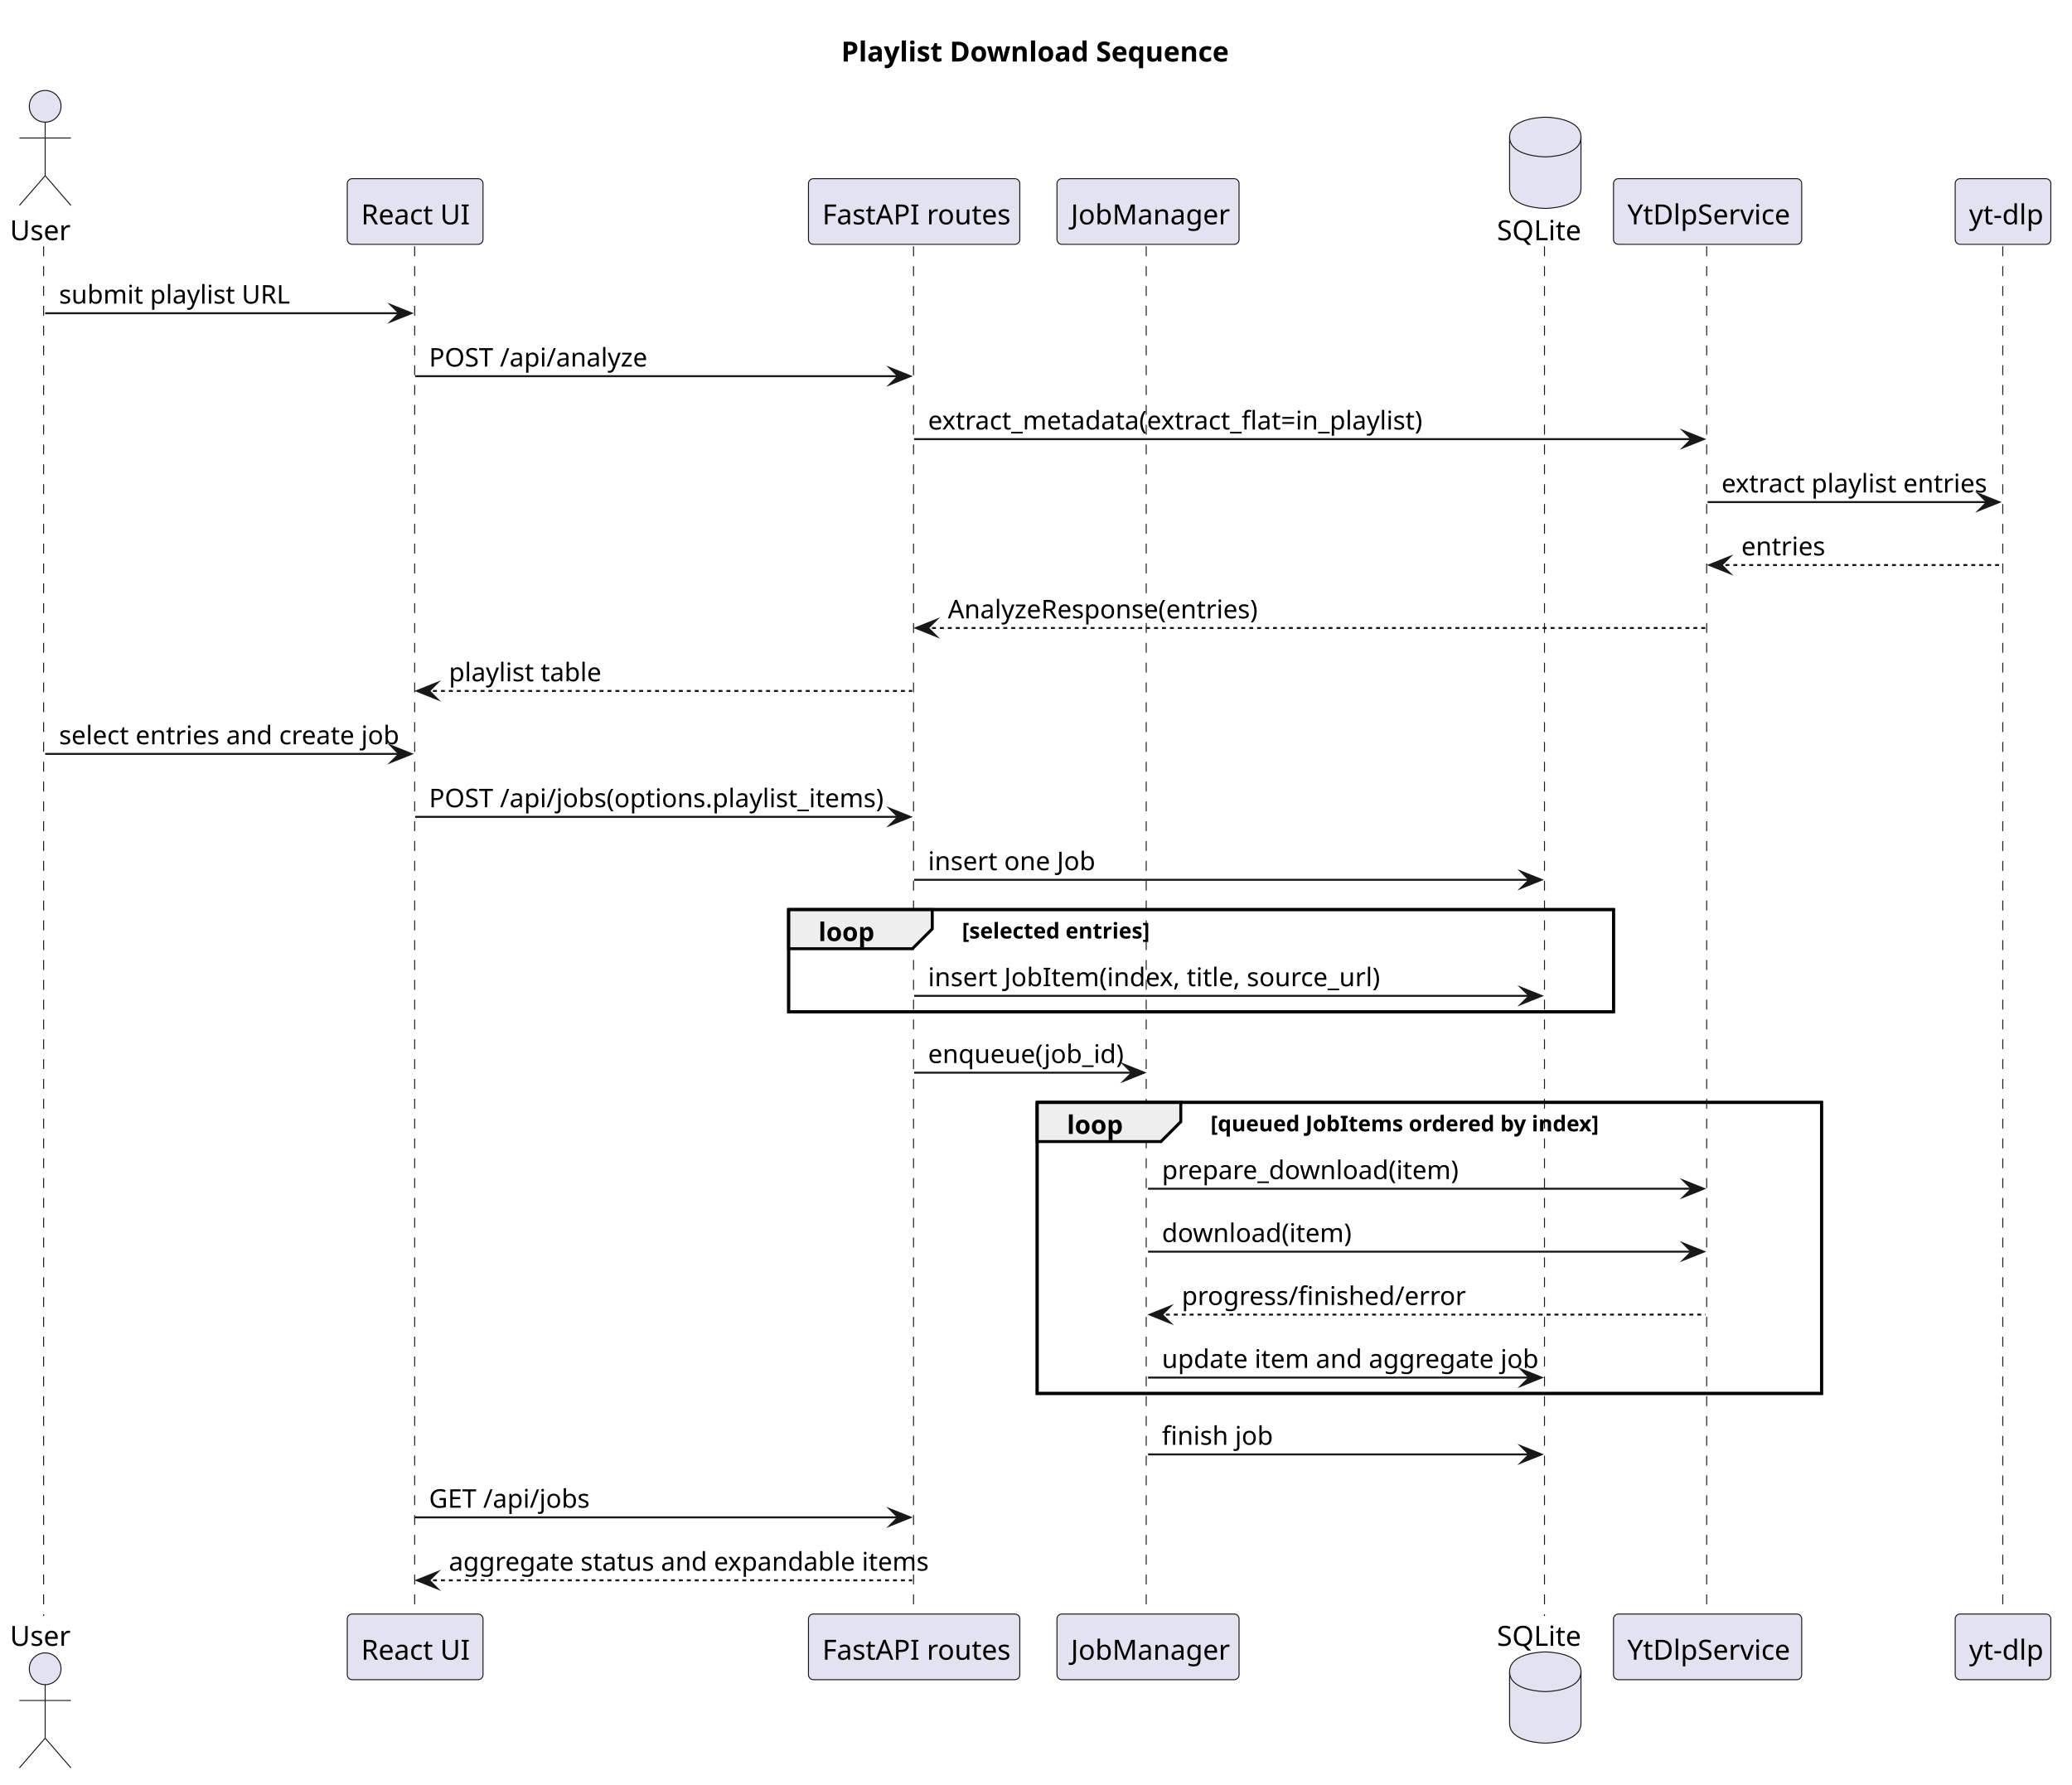
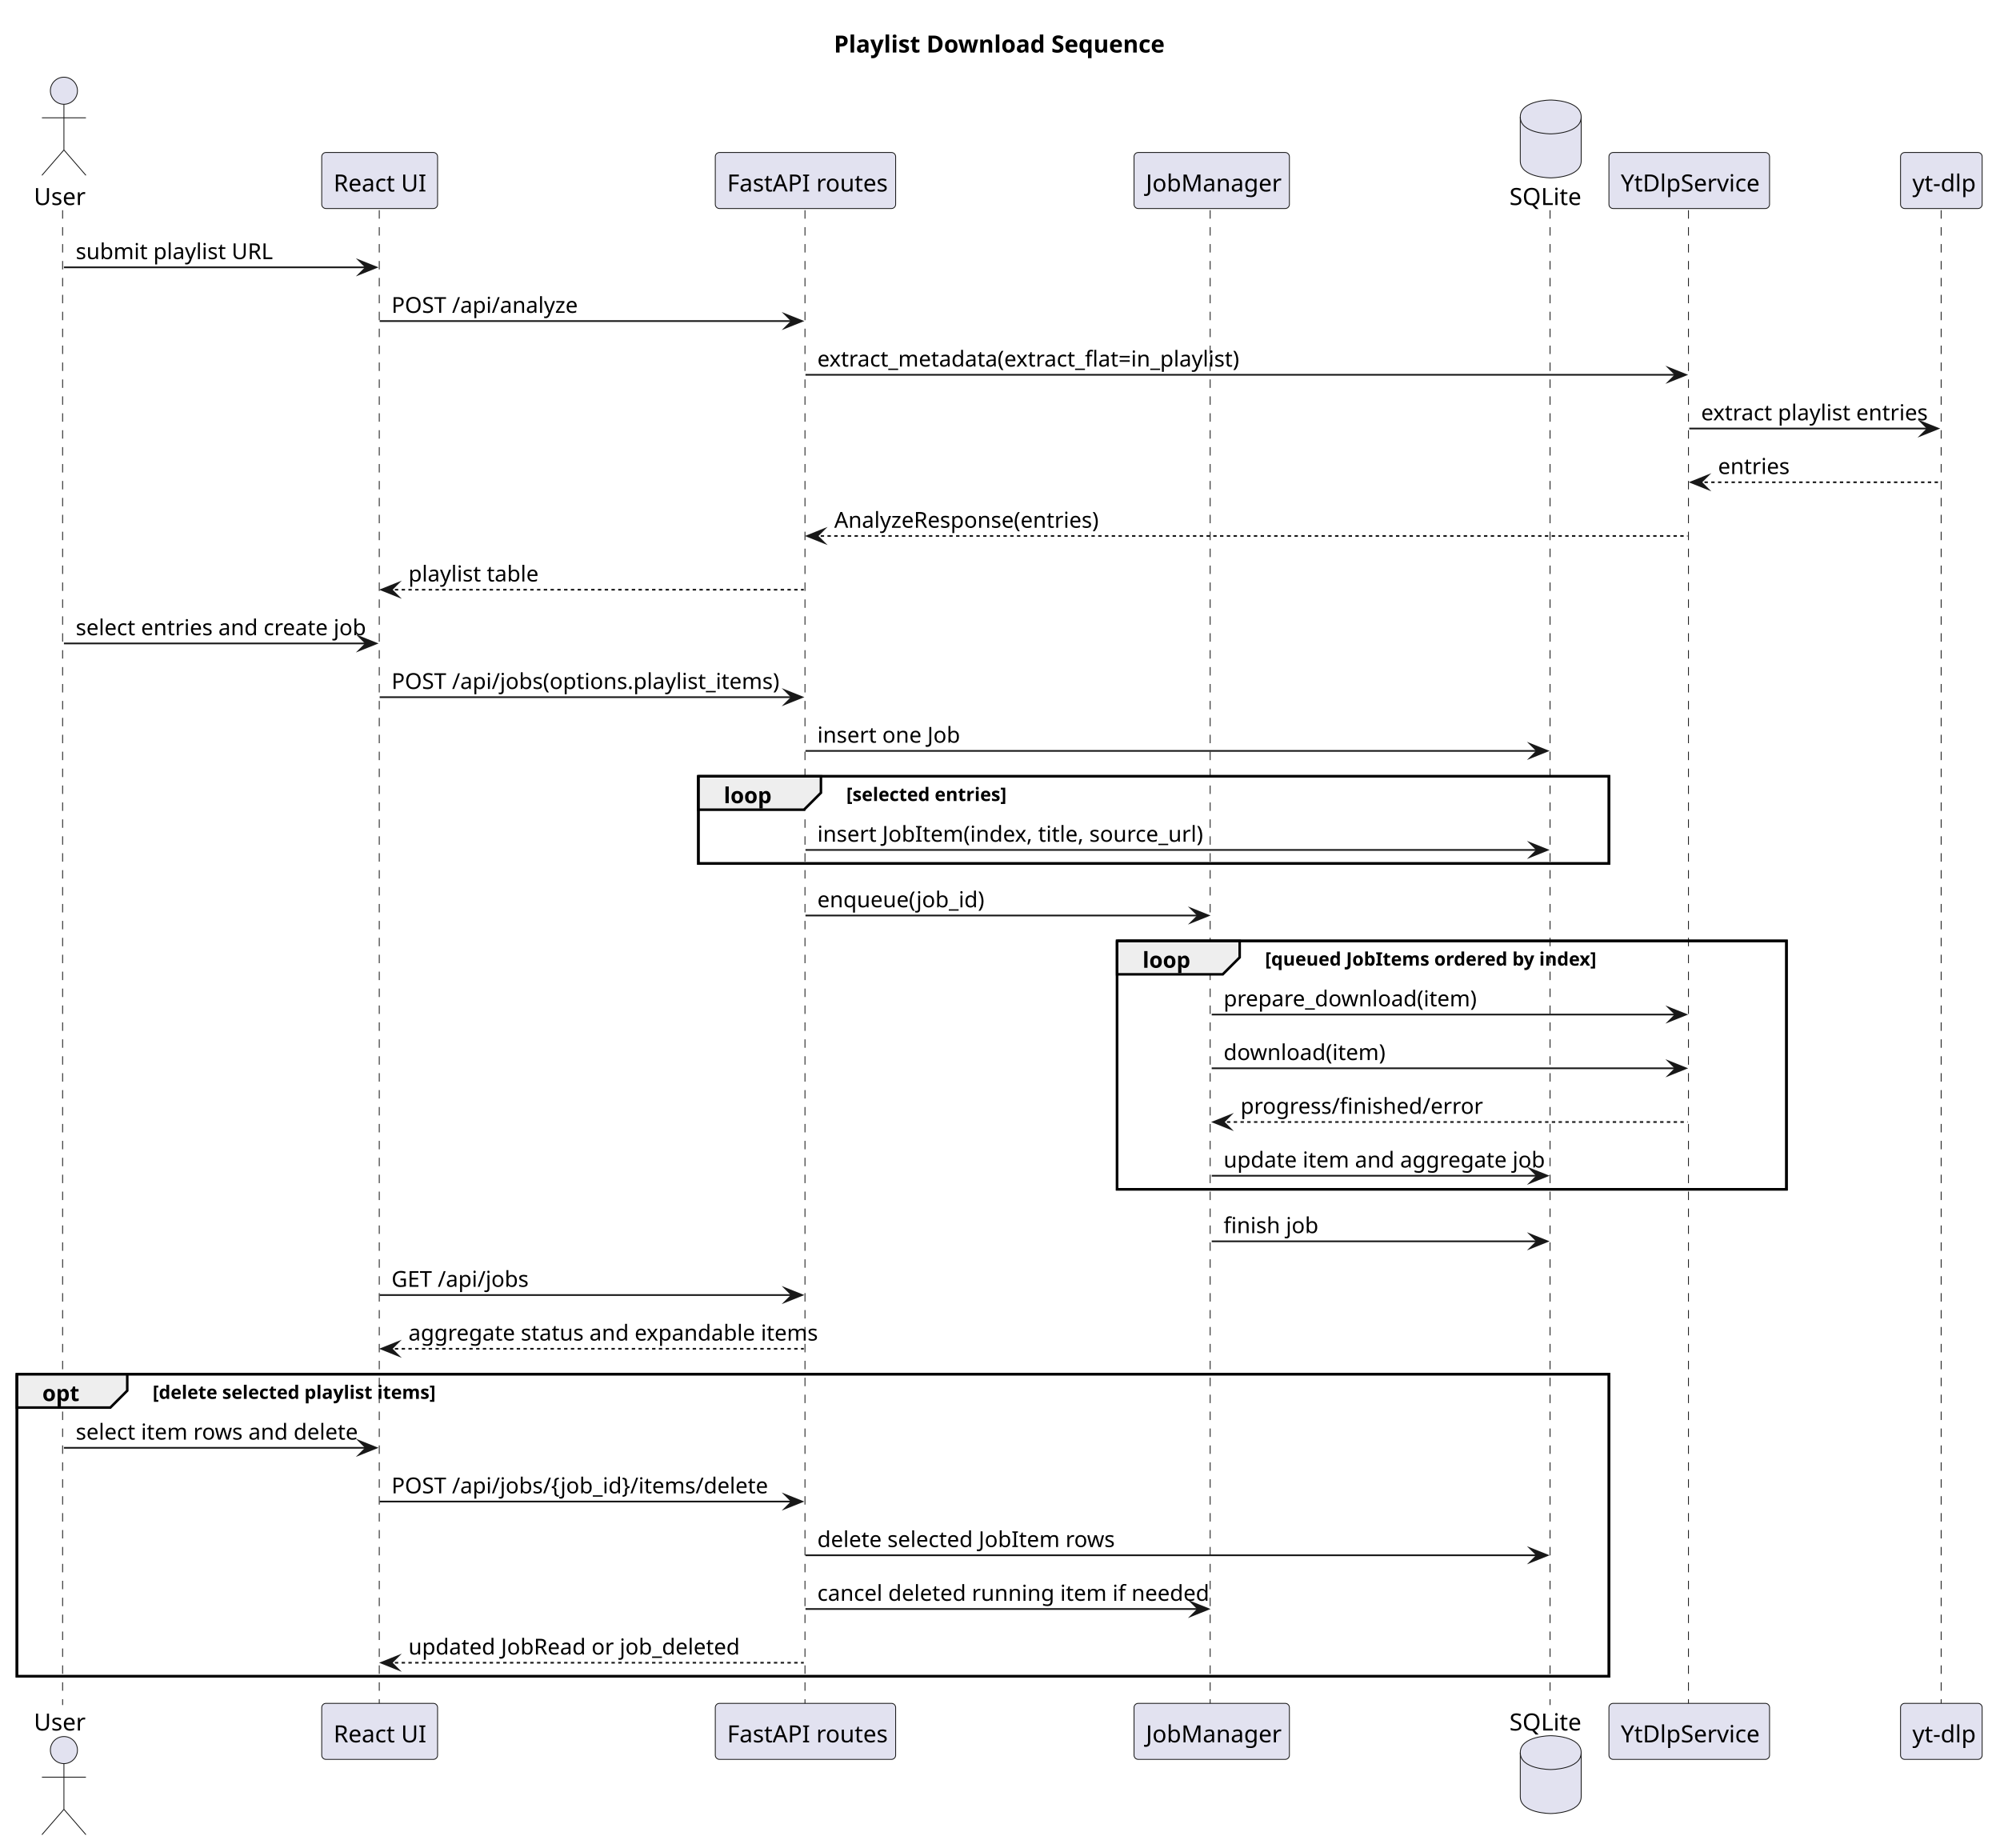
- <svg xmlns="http://www.w3.org/2000/svg" contentStyleType="text/css" data-diagram-type="SEQUENCE" height="900px" preserveAspectRatio="none" style="width:1045px;height:900px;background:#FFFFFF;" version="1.1" viewBox="0 0 1045 900" width="1045px" zoomAndPan="magnify">
+ <svg xmlns="http://www.w3.org/2000/svg" contentStyleType="text/css" data-diagram-type="SEQUENCE" height="1092px" preserveAspectRatio="none" style="width:1182px;height:1092px;background:#FFFFFF;" version="1.1" viewBox="0 0 1182 1092" width="1182px" zoomAndPan="magnify">
  <defs />
  <g>
    <g class="title" data-source-line="1">
-       <text fill="#000000" font-family="sans-serif" font-size="14" font-weight="700" lengthAdjust="spacing" textLength="189.827" x="424.247" y="31.044">Playlist Download Sequence</text>
-     </g>
-     <rect fill="none" height="51.532" style="stroke:#000000;stroke-width:1.5;" width="416.018" x="397.737" y="458.784" />
-     <rect fill="none" height="146.795" style="stroke:#000000;stroke-width:1.5;" width="395.587" x="523.084" y="556.07" />
+       <text fill="#000000" font-family="sans-serif" font-size="14" font-weight="700" lengthAdjust="spacing" textLength="189.827" x="492.812" y="31.044">Playlist Download Sequence</text>
+     </g>
+     <rect fill="none" height="51.532" style="stroke:#000000;stroke-width:1.5;" width="538.146" x="412.737" y="458.784" />
+     <rect fill="none" height="146.795" style="stroke:#000000;stroke-width:1.5;" width="395.587" x="660.213" y="556.07" />
+     <rect fill="none" height="178.549" style="stroke:#000000;stroke-width:1.5;" width="940.883" x="10" y="812.128" />
    <g class="participant-lifeline" data-entity-uid="part1" data-qualified-name="User" data-source-line="4" id="part1-lifeline">
      <g>
-         <rect fill="#000000" fill-opacity="0" height="690.888" width="8" x="18.779" y="124.24" />
-         <line style="stroke:#181818;stroke-width:0.5;stroke-dasharray:5,5;" x1="22" x2="22" y1="124.24" y2="815.128" />
+         <rect fill="#000000" fill-opacity="0" height="883.438" width="8" x="33.779" y="124.24" />
+         <line style="stroke:#181818;stroke-width:0.5;stroke-dasharray:5,5;" x1="37" x2="37" y1="124.24" y2="1007.678" />
      </g>
    </g>
    <g class="participant-lifeline" data-entity-uid="part2" data-qualified-name="UI" data-source-line="5" id="part2-lifeline">
      <g>
-         <rect fill="#000000" fill-opacity="0" height="690.888" width="8" x="205.375" y="124.24" />
-         <line style="stroke:#181818;stroke-width:0.5;stroke-dasharray:5,5;" x1="209.144" x2="209.144" y1="124.24" y2="815.128" />
+         <rect fill="#000000" fill-opacity="0" height="883.438" width="8" x="220.375" y="124.24" />
+         <line style="stroke:#181818;stroke-width:0.5;stroke-dasharray:5,5;" x1="224.144" x2="224.144" y1="124.24" y2="1007.678" />
      </g>
    </g>
    <g class="participant-lifeline" data-entity-uid="part3" data-qualified-name="API" data-source-line="6" id="part3-lifeline">
      <g>
-         <rect fill="#000000" fill-opacity="0" height="690.888" width="8" x="457.033" y="124.24" />
-         <line style="stroke:#181818;stroke-width:0.5;stroke-dasharray:5,5;" x1="460.737" x2="460.737" y1="124.24" y2="815.128" />
+         <rect fill="#000000" fill-opacity="0" height="883.438" width="8" x="472.033" y="124.24" />
+         <line style="stroke:#181818;stroke-width:0.5;stroke-dasharray:5,5;" x1="475.737" x2="475.737" y1="124.24" y2="1007.678" />
      </g>
    </g>
    <g class="participant-lifeline" data-entity-uid="part4" data-qualified-name="Manager" data-source-line="7" id="part4-lifeline">
      <g>
-         <rect fill="#000000" fill-opacity="0" height="690.888" width="8" x="574.998" y="124.24" />
-         <line style="stroke:#181818;stroke-width:0.5;stroke-dasharray:5,5;" x1="578.084" x2="578.084" y1="124.24" y2="815.128" />
+         <rect fill="#000000" fill-opacity="0" height="883.438" width="8" x="712.126" y="124.24" />
+         <line style="stroke:#181818;stroke-width:0.5;stroke-dasharray:5,5;" x1="715.213" x2="715.213" y1="124.24" y2="1007.678" />
      </g>
    </g>
    <g class="participant-lifeline" data-entity-uid="part5" data-qualified-name="DB" data-source-line="8" id="part5-lifeline">
      <g>
-         <rect fill="#000000" fill-opacity="0" height="690.888" width="8" x="775.355" y="124.24" />
-         <line style="stroke:#181818;stroke-width:0.5;stroke-dasharray:5,5;" x1="778.955" x2="778.955" y1="124.24" y2="815.128" />
+         <rect fill="#000000" fill-opacity="0" height="883.438" width="8" x="912.483" y="124.24" />
+         <line style="stroke:#181818;stroke-width:0.5;stroke-dasharray:5,5;" x1="916.083" x2="916.083" y1="124.24" y2="1007.678" />
      </g>
    </g>
    <g class="participant-lifeline" data-entity-uid="part6" data-qualified-name="Service" data-source-line="9" id="part6-lifeline">
      <g>
-         <rect fill="#000000" fill-opacity="0" height="690.888" width="8" x="857.213" y="124.24" />
-         <line style="stroke:#181818;stroke-width:0.5;stroke-dasharray:5,5;" x1="860.754" x2="860.754" y1="124.24" y2="815.128" />
+         <rect fill="#000000" fill-opacity="0" height="883.438" width="8" x="994.342" y="124.24" />
+         <line style="stroke:#181818;stroke-width:0.5;stroke-dasharray:5,5;" x1="997.883" x2="997.883" y1="124.24" y2="1007.678" />
      </g>
    </g>
    <g class="participant-lifeline" data-entity-uid="part7" data-qualified-name="YTDLP" data-source-line="10" id="part7-lifeline">
      <g>
-         <rect fill="#000000" fill-opacity="0" height="690.888" width="8" x="1006.205" y="124.24" />
-         <line style="stroke:#181818;stroke-width:0.5;stroke-dasharray:5,5;" x1="1010.087" x2="1010.087" y1="124.24" y2="815.128" />
+         <rect fill="#000000" fill-opacity="0" height="883.438" width="8" x="1143.333" y="124.24" />
+         <line style="stroke:#181818;stroke-width:0.5;stroke-dasharray:5,5;" x1="1147.216" x2="1147.216" y1="124.24" y2="1007.678" />
      </g>
    </g>
    <g class="participant participant-head" data-entity-uid="part1" data-qualified-name="User" data-source-line="4" id="part1-head">
-       <text fill="#000000" font-family="sans-serif" font-size="14" lengthAdjust="spacing" textLength="29.559" x="5" y="121.164">User</text>
-       <ellipse cx="22.779" cy="53.62" fill="#E2E2F0" rx="8" ry="8" style="stroke:#181818;stroke-width:0.5;" />
-       <path d="M22.779,61.62 L22.779,88.62 M9.779,69.62 L35.779,69.62 M22.779,88.62 L9.779,103.62 M22.779,88.62 L35.779,103.62" fill="none" style="stroke:#181818;stroke-width:0.5;" />
+       <text fill="#000000" font-family="sans-serif" font-size="14" lengthAdjust="spacing" textLength="29.559" x="20" y="121.164">User</text>
+       <ellipse cx="37.779" cy="53.62" fill="#E2E2F0" rx="8" ry="8" style="stroke:#181818;stroke-width:0.5;" />
+       <path d="M37.779,61.62 L37.779,88.62 M24.779,69.62 L50.779,69.62 M37.779,88.62 L24.779,103.62 M37.779,88.62 L50.779,103.62" fill="none" style="stroke:#181818;stroke-width:0.5;" />
    </g>
    <g class="participant participant-tail" data-entity-uid="part1" data-qualified-name="User" data-source-line="4" id="part1-tail">
-       <text fill="#000000" font-family="sans-serif" font-size="14" lengthAdjust="spacing" textLength="29.559" x="5" y="830.172">User</text>
-       <ellipse cx="22.779" cy="841.749" fill="#E2E2F0" rx="8" ry="8" style="stroke:#181818;stroke-width:0.5;" />
-       <path d="M22.779,849.749 L22.779,876.749 M9.779,857.749 L35.779,857.749 M22.779,876.749 L9.779,891.749 M22.779,876.749 L35.779,891.749" fill="none" style="stroke:#181818;stroke-width:0.5;" />
+       <text fill="#000000" font-family="sans-serif" font-size="14" lengthAdjust="spacing" textLength="29.559" x="20" y="1022.722">User</text>
+       <ellipse cx="37.779" cy="1034.298" fill="#E2E2F0" rx="8" ry="8" style="stroke:#181818;stroke-width:0.5;" />
+       <path d="M37.779,1042.298 L37.779,1069.298 M24.779,1050.298 L50.779,1050.298 M37.779,1069.298 L24.779,1084.298 M37.779,1069.298 L50.779,1084.298" fill="none" style="stroke:#181818;stroke-width:0.5;" />
    </g>
    <g class="participant participant-head" data-entity-uid="part2" data-qualified-name="UI" data-source-line="5" id="part2-head">
-       <rect fill="#E2E2F0" height="33.12" rx="2.5" ry="2.5" style="stroke:#181818;stroke-width:0.5;" width="68.462" x="175.144" y="90.12" />
-       <text fill="#000000" font-family="sans-serif" font-size="14" lengthAdjust="spacing" textLength="54.462" x="182.144" y="113.164">React UI</text>
+       <rect fill="#E2E2F0" height="33.12" rx="2.5" ry="2.5" style="stroke:#181818;stroke-width:0.5;" width="68.462" x="190.144" y="90.12" />
+       <text fill="#000000" font-family="sans-serif" font-size="14" lengthAdjust="spacing" textLength="54.462" x="197.144" y="113.164">React UI</text>
    </g>
    <g class="participant participant-tail" data-entity-uid="part2" data-qualified-name="UI" data-source-line="5" id="part2-tail">
-       <rect fill="#E2E2F0" height="33.12" rx="2.5" ry="2.5" style="stroke:#181818;stroke-width:0.5;" width="68.462" x="175.144" y="814.128" />
-       <text fill="#000000" font-family="sans-serif" font-size="14" lengthAdjust="spacing" textLength="54.462" x="182.144" y="837.172">React UI</text>
+       <rect fill="#E2E2F0" height="33.12" rx="2.5" ry="2.5" style="stroke:#181818;stroke-width:0.5;" width="68.462" x="190.144" y="1006.678" />
+       <text fill="#000000" font-family="sans-serif" font-size="14" lengthAdjust="spacing" textLength="54.462" x="197.144" y="1029.722">React UI</text>
    </g>
    <g class="participant participant-head" data-entity-uid="part3" data-qualified-name="API" data-source-line="6" id="part3-head">
-       <rect fill="#E2E2F0" height="33.12" rx="2.5" ry="2.5" style="stroke:#181818;stroke-width:0.5;" width="106.593" x="407.737" y="90.12" />
-       <text fill="#000000" font-family="sans-serif" font-size="14" lengthAdjust="spacing" textLength="92.593" x="414.737" y="113.164">FastAPI routes</text>
+       <rect fill="#E2E2F0" height="33.12" rx="2.5" ry="2.5" style="stroke:#181818;stroke-width:0.5;" width="106.593" x="422.737" y="90.12" />
+       <text fill="#000000" font-family="sans-serif" font-size="14" lengthAdjust="spacing" textLength="92.593" x="429.737" y="113.164">FastAPI routes</text>
    </g>
    <g class="participant participant-tail" data-entity-uid="part3" data-qualified-name="API" data-source-line="6" id="part3-tail">
-       <rect fill="#E2E2F0" height="33.12" rx="2.5" ry="2.5" style="stroke:#181818;stroke-width:0.5;" width="106.593" x="407.737" y="814.128" />
-       <text fill="#000000" font-family="sans-serif" font-size="14" lengthAdjust="spacing" textLength="92.593" x="414.737" y="837.172">FastAPI routes</text>
+       <rect fill="#E2E2F0" height="33.12" rx="2.5" ry="2.5" style="stroke:#181818;stroke-width:0.5;" width="106.593" x="422.737" y="1006.678" />
+       <text fill="#000000" font-family="sans-serif" font-size="14" lengthAdjust="spacing" textLength="92.593" x="429.737" y="1029.722">FastAPI routes</text>
    </g>
    <g class="participant participant-head" data-entity-uid="part4" data-qualified-name="Manager" data-source-line="7" id="part4-head">
-       <rect fill="#E2E2F0" height="33.12" rx="2.5" ry="2.5" style="stroke:#181818;stroke-width:0.5;" width="91.827" x="533.084" y="90.12" />
-       <text fill="#000000" font-family="sans-serif" font-size="14" lengthAdjust="spacing" textLength="77.827" x="540.084" y="113.164">JobManager</text>
+       <rect fill="#E2E2F0" height="33.12" rx="2.5" ry="2.5" style="stroke:#181818;stroke-width:0.5;" width="91.827" x="670.213" y="90.12" />
+       <text fill="#000000" font-family="sans-serif" font-size="14" lengthAdjust="spacing" textLength="77.827" x="677.213" y="113.164">JobManager</text>
    </g>
    <g class="participant participant-tail" data-entity-uid="part4" data-qualified-name="Manager" data-source-line="7" id="part4-tail">
-       <rect fill="#E2E2F0" height="33.12" rx="2.5" ry="2.5" style="stroke:#181818;stroke-width:0.5;" width="91.827" x="533.084" y="814.128" />
-       <text fill="#000000" font-family="sans-serif" font-size="14" lengthAdjust="spacing" textLength="77.827" x="540.084" y="837.172">JobManager</text>
+       <rect fill="#E2E2F0" height="33.12" rx="2.5" ry="2.5" style="stroke:#181818;stroke-width:0.5;" width="91.827" x="670.213" y="1006.678" />
+       <text fill="#000000" font-family="sans-serif" font-size="14" lengthAdjust="spacing" textLength="77.827" x="677.213" y="1029.722">JobManager</text>
    </g>
    <g class="participant participant-head" data-entity-uid="part5" data-qualified-name="DB" data-source-line="8" id="part5-head">
-       <text fill="#000000" font-family="sans-serif" font-size="14" lengthAdjust="spacing" textLength="42.8" x="754.955" y="121.164">SQLite</text>
-       <path d="M761.355,69.12 C761.355,59.12 779.355,59.12 779.355,59.12 C779.355,59.12 797.355,59.12 797.355,69.12 L797.355,95.12 C797.355,105.12 779.355,105.12 779.355,105.12 C779.355,105.12 761.355,105.12 761.355,95.12 L761.355,69.12" fill="#E2E2F0" style="stroke:#181818;stroke-width:0.5;" />
-       <path d="M761.355,69.12 C761.355,79.12 779.355,79.12 779.355,79.12 C779.355,79.12 797.355,79.12 797.355,69.12" fill="none" style="stroke:#181818;stroke-width:0.5;" />
+       <text fill="#000000" font-family="sans-serif" font-size="14" lengthAdjust="spacing" textLength="42.8" x="892.083" y="121.164">SQLite</text>
+       <path d="M898.483,69.12 C898.483,59.12 916.483,59.12 916.483,59.12 C916.483,59.12 934.483,59.12 934.483,69.12 L934.483,95.12 C934.483,105.12 916.483,105.12 916.483,105.12 C916.483,105.12 898.483,105.12 898.483,95.12 L898.483,69.12" fill="#E2E2F0" style="stroke:#181818;stroke-width:0.5;" />
+       <path d="M898.483,69.12 C898.483,79.12 916.483,79.12 916.483,79.12 C916.483,79.12 934.483,79.12 934.483,69.12" fill="none" style="stroke:#181818;stroke-width:0.5;" />
    </g>
    <g class="participant participant-tail" data-entity-uid="part5" data-qualified-name="DB" data-source-line="8" id="part5-tail">
-       <text fill="#000000" font-family="sans-serif" font-size="14" lengthAdjust="spacing" textLength="42.8" x="754.955" y="830.172">SQLite</text>
-       <path d="M761.355,843.249 C761.355,833.249 779.355,833.249 779.355,833.249 C779.355,833.249 797.355,833.249 797.355,843.249 L797.355,869.249 C797.355,879.249 779.355,879.249 779.355,879.249 C779.355,879.249 761.355,879.249 761.355,869.249 L761.355,843.249" fill="#E2E2F0" style="stroke:#181818;stroke-width:0.5;" />
-       <path d="M761.355,843.249 C761.355,853.249 779.355,853.249 779.355,853.249 C779.355,853.249 797.355,853.249 797.355,843.249" fill="none" style="stroke:#181818;stroke-width:0.5;" />
+       <text fill="#000000" font-family="sans-serif" font-size="14" lengthAdjust="spacing" textLength="42.8" x="892.083" y="1022.722">SQLite</text>
+       <path d="M898.483,1035.798 C898.483,1025.798 916.483,1025.798 916.483,1025.798 C916.483,1025.798 934.483,1025.798 934.483,1035.798 L934.483,1061.798 C934.483,1071.798 916.483,1071.798 916.483,1071.798 C916.483,1071.798 898.483,1071.798 898.483,1061.798 L898.483,1035.798" fill="#E2E2F0" style="stroke:#181818;stroke-width:0.5;" />
+       <path d="M898.483,1035.798 C898.483,1045.798 916.483,1045.798 916.483,1045.798 C916.483,1045.798 934.483,1045.798 934.483,1035.798" fill="none" style="stroke:#181818;stroke-width:0.5;" />
    </g>
    <g class="participant participant-head" data-entity-uid="part6" data-qualified-name="Service" data-source-line="9" id="part6-head">
-       <rect fill="#E2E2F0" height="33.12" rx="2.5" ry="2.5" style="stroke:#181818;stroke-width:0.5;" width="94.917" x="813.754" y="90.12" />
-       <text fill="#000000" font-family="sans-serif" font-size="14" lengthAdjust="spacing" textLength="80.917" x="820.754" y="113.164">YtDlpService</text>
+       <rect fill="#E2E2F0" height="33.12" rx="2.5" ry="2.5" style="stroke:#181818;stroke-width:0.5;" width="94.917" x="950.883" y="90.12" />
+       <text fill="#000000" font-family="sans-serif" font-size="14" lengthAdjust="spacing" textLength="80.917" x="957.883" y="113.164">YtDlpService</text>
    </g>
    <g class="participant participant-tail" data-entity-uid="part6" data-qualified-name="Service" data-source-line="9" id="part6-tail">
-       <rect fill="#E2E2F0" height="33.12" rx="2.5" ry="2.5" style="stroke:#181818;stroke-width:0.5;" width="94.917" x="813.754" y="814.128" />
-       <text fill="#000000" font-family="sans-serif" font-size="14" lengthAdjust="spacing" textLength="80.917" x="820.754" y="837.172">YtDlpService</text>
+       <rect fill="#E2E2F0" height="33.12" rx="2.5" ry="2.5" style="stroke:#181818;stroke-width:0.5;" width="94.917" x="950.883" y="1006.678" />
+       <text fill="#000000" font-family="sans-serif" font-size="14" lengthAdjust="spacing" textLength="80.917" x="957.883" y="1029.722">YtDlpService</text>
    </g>
    <g class="participant participant-head" data-entity-uid="part7" data-qualified-name="YTDLP" data-source-line="10" id="part7-head">
-       <rect fill="#E2E2F0" height="33.12" rx="2.5" ry="2.5" style="stroke:#181818;stroke-width:0.5;" width="48.234" x="986.087" y="90.12" />
-       <text fill="#000000" font-family="sans-serif" font-size="14" lengthAdjust="spacing" textLength="34.234" x="993.087" y="113.164">yt-dlp</text>
+       <rect fill="#E2E2F0" height="33.12" rx="2.5" ry="2.5" style="stroke:#181818;stroke-width:0.5;" width="48.234" x="1123.216" y="90.12" />
+       <text fill="#000000" font-family="sans-serif" font-size="14" lengthAdjust="spacing" textLength="34.234" x="1130.216" y="113.164">yt-dlp</text>
    </g>
    <g class="participant participant-tail" data-entity-uid="part7" data-qualified-name="YTDLP" data-source-line="10" id="part7-tail">
-       <rect fill="#E2E2F0" height="33.12" rx="2.5" ry="2.5" style="stroke:#181818;stroke-width:0.5;" width="48.234" x="986.087" y="814.128" />
-       <text fill="#000000" font-family="sans-serif" font-size="14" lengthAdjust="spacing" textLength="34.234" x="993.087" y="837.172">yt-dlp</text>
+       <rect fill="#E2E2F0" height="33.12" rx="2.5" ry="2.5" style="stroke:#181818;stroke-width:0.5;" width="48.234" x="1123.216" y="1006.678" />
+       <text fill="#000000" font-family="sans-serif" font-size="14" lengthAdjust="spacing" textLength="34.234" x="1130.216" y="1029.722">yt-dlp</text>
    </g>
    <g class="message" data-entity-1="part1" data-entity-2="part2" data-source-line="12" id="msg1">
-       <polygon fill="#181818" points="197.375,153.995,207.375,157.995,197.375,161.995,201.375,157.995" style="stroke:#181818;stroke-width:1;stroke-linejoin:miter;stroke-miterlimit:10;" />
-       <line style="stroke:#181818;stroke-width:1;" x1="22.779" x2="203.375" y1="157.995" y2="157.995" />
-       <text fill="#000000" font-family="sans-serif" font-size="13" lengthAdjust="spacing" textLength="111.255" x="29.779" y="153.138">submit playlist URL</text>
+       <polygon fill="#181818" points="212.375,153.995,222.375,157.995,212.375,161.995,216.375,157.995" style="stroke:#181818;stroke-width:1;stroke-linejoin:miter;stroke-miterlimit:10;" />
+       <line style="stroke:#181818;stroke-width:1;" x1="37.779" x2="218.375" y1="157.995" y2="157.995" />
+       <text fill="#000000" font-family="sans-serif" font-size="13" lengthAdjust="spacing" textLength="111.255" x="44.779" y="153.138">submit playlist URL</text>
    </g>
    <g class="message" data-entity-1="part2" data-entity-2="part3" data-source-line="13" id="msg2">
-       <polygon fill="#181818" points="449.033,185.749,459.033,189.749,449.033,193.749,453.033,189.749" style="stroke:#181818;stroke-width:1;stroke-linejoin:miter;stroke-miterlimit:10;" />
-       <line style="stroke:#181818;stroke-width:1;" x1="209.375" x2="455.033" y1="189.749" y2="189.749" />
-       <text fill="#000000" font-family="sans-serif" font-size="13" lengthAdjust="spacing" textLength="108.386" x="216.375" y="184.893">POST /api/analyze</text>
+       <polygon fill="#181818" points="464.033,185.749,474.033,189.749,464.033,193.749,468.033,189.749" style="stroke:#181818;stroke-width:1;stroke-linejoin:miter;stroke-miterlimit:10;" />
+       <line style="stroke:#181818;stroke-width:1;" x1="224.375" x2="470.033" y1="189.749" y2="189.749" />
+       <text fill="#000000" font-family="sans-serif" font-size="13" lengthAdjust="spacing" textLength="108.386" x="231.375" y="184.893">POST /api/analyze</text>
    </g>
    <g class="message" data-entity-1="part3" data-entity-2="part6" data-source-line="14" id="msg3">
-       <polygon fill="#181818" points="849.213,217.503,859.213,221.503,849.213,225.503,853.213,221.503" style="stroke:#181818;stroke-width:1;stroke-linejoin:miter;stroke-miterlimit:10;" />
-       <line style="stroke:#181818;stroke-width:1;" x1="461.033" x2="855.213" y1="221.503" y2="221.503" />
-       <text fill="#000000" font-family="sans-serif" font-size="13" lengthAdjust="spacing" textLength="237.364" x="468.033" y="216.647">extract_metadata(extract_flat=in_playlist)</text>
+       <polygon fill="#181818" points="986.342,217.503,996.342,221.503,986.342,225.503,990.342,221.503" style="stroke:#181818;stroke-width:1;stroke-linejoin:miter;stroke-miterlimit:10;" />
+       <line style="stroke:#181818;stroke-width:1;" x1="476.033" x2="992.342" y1="221.503" y2="221.503" />
+       <text fill="#000000" font-family="sans-serif" font-size="13" lengthAdjust="spacing" textLength="237.364" x="483.033" y="216.647">extract_metadata(extract_flat=in_playlist)</text>
    </g>
    <g class="message" data-entity-1="part6" data-entity-2="part7" data-source-line="15" id="msg4">
-       <polygon fill="#181818" points="998.205,249.258,1008.205,253.258,998.205,257.258,1002.205,253.258" style="stroke:#181818;stroke-width:1;stroke-linejoin:miter;stroke-miterlimit:10;" />
-       <line style="stroke:#181818;stroke-width:1;" x1="861.213" x2="1004.205" y1="253.258" y2="253.258" />
-       <text fill="#000000" font-family="sans-serif" font-size="13" lengthAdjust="spacing" textLength="124.992" x="868.213" y="248.401">extract playlist entries</text>
+       <polygon fill="#181818" points="1135.333,249.258,1145.333,253.258,1135.333,257.258,1139.333,253.258" style="stroke:#181818;stroke-width:1;stroke-linejoin:miter;stroke-miterlimit:10;" />
+       <line style="stroke:#181818;stroke-width:1;" x1="998.342" x2="1141.333" y1="253.258" y2="253.258" />
+       <text fill="#000000" font-family="sans-serif" font-size="13" lengthAdjust="spacing" textLength="124.992" x="1005.342" y="248.401">extract playlist entries</text>
    </g>
    <g class="message" data-entity-1="part7" data-entity-2="part6" data-source-line="16" id="msg5">
-       <polygon fill="#181818" points="872.213,281.012,862.213,285.012,872.213,289.012,868.213,285.012" style="stroke:#181818;stroke-width:1;stroke-linejoin:miter;stroke-miterlimit:10;" />
-       <line style="stroke:#181818;stroke-width:1;stroke-dasharray:2,2;" x1="866.213" x2="1009.205" y1="285.012" y2="285.012" />
-       <text fill="#000000" font-family="sans-serif" font-size="13" lengthAdjust="spacing" textLength="39.019" x="878.213" y="280.156">entries</text>
+       <polygon fill="#181818" points="1009.342,281.012,999.342,285.012,1009.342,289.012,1005.342,285.012" style="stroke:#181818;stroke-width:1;stroke-linejoin:miter;stroke-miterlimit:10;" />
+       <line style="stroke:#181818;stroke-width:1;stroke-dasharray:2,2;" x1="1003.342" x2="1146.333" y1="285.012" y2="285.012" />
+       <text fill="#000000" font-family="sans-serif" font-size="13" lengthAdjust="spacing" textLength="39.019" x="1015.342" y="280.156">entries</text>
    </g>
    <g class="message" data-entity-1="part6" data-entity-2="part3" data-source-line="17" id="msg6">
-       <polygon fill="#181818" points="472.033,312.767,462.033,316.767,472.033,320.767,468.033,316.767" style="stroke:#181818;stroke-width:1;stroke-linejoin:miter;stroke-miterlimit:10;" />
-       <line style="stroke:#181818;stroke-width:1;stroke-dasharray:2,2;" x1="466.033" x2="860.213" y1="316.767" y2="316.767" />
-       <text fill="#000000" font-family="sans-serif" font-size="13" lengthAdjust="spacing" textLength="152.464" x="478.033" y="311.91">AnalyzeResponse(entries)</text>
+       <polygon fill="#181818" points="487.033,312.767,477.033,316.767,487.033,320.767,483.033,316.767" style="stroke:#181818;stroke-width:1;stroke-linejoin:miter;stroke-miterlimit:10;" />
+       <line style="stroke:#181818;stroke-width:1;stroke-dasharray:2,2;" x1="481.033" x2="997.342" y1="316.767" y2="316.767" />
+       <text fill="#000000" font-family="sans-serif" font-size="13" lengthAdjust="spacing" textLength="152.464" x="493.033" y="311.91">AnalyzeResponse(entries)</text>
    </g>
    <g class="message" data-entity-1="part3" data-entity-2="part2" data-source-line="18" id="msg7">
-       <polygon fill="#181818" points="220.375,344.521,210.375,348.521,220.375,352.521,216.375,348.521" style="stroke:#181818;stroke-width:1;stroke-linejoin:miter;stroke-miterlimit:10;" />
-       <line style="stroke:#181818;stroke-width:1;stroke-dasharray:2,2;" x1="214.375" x2="460.033" y1="348.521" y2="348.521" />
-       <text fill="#000000" font-family="sans-serif" font-size="13" lengthAdjust="spacing" textLength="71.538" x="226.375" y="343.665">playlist table</text>
+       <polygon fill="#181818" points="235.375,344.521,225.375,348.521,235.375,352.521,231.375,348.521" style="stroke:#181818;stroke-width:1;stroke-linejoin:miter;stroke-miterlimit:10;" />
+       <line style="stroke:#181818;stroke-width:1;stroke-dasharray:2,2;" x1="229.375" x2="475.033" y1="348.521" y2="348.521" />
+       <text fill="#000000" font-family="sans-serif" font-size="13" lengthAdjust="spacing" textLength="71.538" x="241.375" y="343.665">playlist table</text>
    </g>
    <g class="message" data-entity-1="part1" data-entity-2="part2" data-source-line="20" id="msg8">
-       <polygon fill="#181818" points="197.375,376.275,207.375,380.275,197.375,384.275,201.375,380.275" style="stroke:#181818;stroke-width:1;stroke-linejoin:miter;stroke-miterlimit:10;" />
-       <line style="stroke:#181818;stroke-width:1;" x1="22.779" x2="203.375" y1="380.275" y2="380.275" />
-       <text fill="#000000" font-family="sans-serif" font-size="13" lengthAdjust="spacing" textLength="162.595" x="29.779" y="375.419">select entries and create job</text>
+       <polygon fill="#181818" points="212.375,376.275,222.375,380.275,212.375,384.275,216.375,380.275" style="stroke:#181818;stroke-width:1;stroke-linejoin:miter;stroke-miterlimit:10;" />
+       <line style="stroke:#181818;stroke-width:1;" x1="37.779" x2="218.375" y1="380.275" y2="380.275" />
+       <text fill="#000000" font-family="sans-serif" font-size="13" lengthAdjust="spacing" textLength="162.595" x="44.779" y="375.419">select entries and create job</text>
    </g>
    <g class="message" data-entity-1="part2" data-entity-2="part3" data-source-line="21" id="msg9">
-       <polygon fill="#181818" points="449.033,408.03,459.033,412.03,449.033,416.03,453.033,412.03" style="stroke:#181818;stroke-width:1;stroke-linejoin:miter;stroke-miterlimit:10;" />
-       <line style="stroke:#181818;stroke-width:1;" x1="209.375" x2="455.033" y1="412.03" y2="412.03" />
-       <text fill="#000000" font-family="sans-serif" font-size="13" lengthAdjust="spacing" textLength="219.642" x="216.375" y="407.173">POST /api/jobs(options.playlist_items)</text>
+       <polygon fill="#181818" points="464.033,408.03,474.033,412.03,464.033,416.03,468.033,412.03" style="stroke:#181818;stroke-width:1;stroke-linejoin:miter;stroke-miterlimit:10;" />
+       <line style="stroke:#181818;stroke-width:1;" x1="224.375" x2="470.033" y1="412.03" y2="412.03" />
+       <text fill="#000000" font-family="sans-serif" font-size="13" lengthAdjust="spacing" textLength="219.642" x="231.375" y="407.173">POST /api/jobs(options.playlist_items)</text>
    </g>
    <g class="message" data-entity-1="part3" data-entity-2="part5" data-source-line="22" id="msg10">
-       <polygon fill="#181818" points="767.355,439.784,777.355,443.784,767.355,447.784,771.355,443.784" style="stroke:#181818;stroke-width:1;stroke-linejoin:miter;stroke-miterlimit:10;" />
-       <line style="stroke:#181818;stroke-width:1;" x1="461.033" x2="773.355" y1="443.784" y2="443.784" />
-       <text fill="#000000" font-family="sans-serif" font-size="13" lengthAdjust="spacing" textLength="81.663" x="468.033" y="438.928">insert one Job</text>
-     </g>
-     <path d="M397.737,458.784 L470.171,458.784 L470.171,468.539 L460.171,478.539 L397.737,478.539 L397.737,458.784" fill="#EEEEEE" style="stroke:#000000;stroke-width:1.5;" />
-     <rect fill="none" height="51.532" style="stroke:#000000;stroke-width:1.5;" width="416.018" x="397.737" y="458.784" />
-     <text fill="#000000" font-family="sans-serif" font-size="13" font-weight="700" lengthAdjust="spacing" textLength="27.435" x="412.737" y="474.682">loop</text>
-     <text fill="#000000" font-family="sans-serif" font-size="11" font-weight="700" lengthAdjust="spacing" textLength="90.481" x="485.171" y="473.39">[selected entries]</text>
+       <polygon fill="#181818" points="904.483,439.784,914.483,443.784,904.483,447.784,908.483,443.784" style="stroke:#181818;stroke-width:1;stroke-linejoin:miter;stroke-miterlimit:10;" />
+       <line style="stroke:#181818;stroke-width:1;" x1="476.033" x2="910.483" y1="443.784" y2="443.784" />
+       <text fill="#000000" font-family="sans-serif" font-size="13" lengthAdjust="spacing" textLength="81.663" x="483.033" y="438.928">insert one Job</text>
+     </g>
+     <path d="M412.737,458.784 L485.171,458.784 L485.171,468.539 L475.171,478.539 L412.737,478.539 L412.737,458.784" fill="#EEEEEE" style="stroke:#000000;stroke-width:1.5;" />
+     <rect fill="none" height="51.532" style="stroke:#000000;stroke-width:1.5;" width="538.146" x="412.737" y="458.784" />
+     <text fill="#000000" font-family="sans-serif" font-size="13" font-weight="700" lengthAdjust="spacing" textLength="27.435" x="427.737" y="474.682">loop</text>
+     <text fill="#000000" font-family="sans-serif" font-size="11" font-weight="700" lengthAdjust="spacing" textLength="90.481" x="500.171" y="473.39">[selected entries]</text>
    <g class="message" data-entity-1="part3" data-entity-2="part5" data-source-line="24" id="msg11">
-       <polygon fill="#181818" points="767.355,498.316,777.355,502.316,767.355,506.316,771.355,502.316" style="stroke:#181818;stroke-width:1;stroke-linejoin:miter;stroke-miterlimit:10;" />
-       <line style="stroke:#181818;stroke-width:1;" x1="461.033" x2="773.355" y1="502.316" y2="502.316" />
-       <text fill="#000000" font-family="sans-serif" font-size="13" lengthAdjust="spacing" textLength="216.753" x="468.033" y="497.459">insert JobItem(index, title, source_url)</text>
+       <polygon fill="#181818" points="904.483,498.316,914.483,502.316,904.483,506.316,908.483,502.316" style="stroke:#181818;stroke-width:1;stroke-linejoin:miter;stroke-miterlimit:10;" />
+       <line style="stroke:#181818;stroke-width:1;" x1="476.033" x2="910.483" y1="502.316" y2="502.316" />
+       <text fill="#000000" font-family="sans-serif" font-size="13" lengthAdjust="spacing" textLength="216.753" x="483.033" y="497.459">insert JobItem(index, title, source_url)</text>
    </g>
    <g class="message" data-entity-1="part3" data-entity-2="part4" data-source-line="26" id="msg12">
-       <polygon fill="#181818" points="566.998,537.07,576.998,541.07,566.998,545.07,570.998,541.07" style="stroke:#181818;stroke-width:1;stroke-linejoin:miter;stroke-miterlimit:10;" />
-       <line style="stroke:#181818;stroke-width:1;" x1="461.033" x2="572.998" y1="541.07" y2="541.07" />
-       <text fill="#000000" font-family="sans-serif" font-size="13" lengthAdjust="spacing" textLength="93.964" x="468.033" y="536.214">enqueue(job_id)</text>
-     </g>
-     <path d="M523.084,556.07 L595.519,556.07 L595.519,565.825 L585.519,575.825 L523.084,575.825 L523.084,556.07" fill="#EEEEEE" style="stroke:#000000;stroke-width:1.5;" />
-     <rect fill="none" height="146.795" style="stroke:#000000;stroke-width:1.5;" width="395.587" x="523.084" y="556.07" />
-     <text fill="#000000" font-family="sans-serif" font-size="13" font-weight="700" lengthAdjust="spacing" textLength="27.435" x="538.084" y="571.968">loop</text>
-     <text fill="#000000" font-family="sans-serif" font-size="11" font-weight="700" lengthAdjust="spacing" textLength="189.476" x="610.519" y="570.676">[queued JobItems ordered by index]</text>
+       <polygon fill="#181818" points="704.126,537.07,714.126,541.07,704.126,545.07,708.126,541.07" style="stroke:#181818;stroke-width:1;stroke-linejoin:miter;stroke-miterlimit:10;" />
+       <line style="stroke:#181818;stroke-width:1;" x1="476.033" x2="710.126" y1="541.07" y2="541.07" />
+       <text fill="#000000" font-family="sans-serif" font-size="13" lengthAdjust="spacing" textLength="93.964" x="483.033" y="536.214">enqueue(job_id)</text>
+     </g>
+     <path d="M660.213,556.07 L732.648,556.07 L732.648,565.825 L722.648,575.825 L660.213,575.825 L660.213,556.07" fill="#EEEEEE" style="stroke:#000000;stroke-width:1.5;" />
+     <rect fill="none" height="146.795" style="stroke:#000000;stroke-width:1.5;" width="395.587" x="660.213" y="556.07" />
+     <text fill="#000000" font-family="sans-serif" font-size="13" font-weight="700" lengthAdjust="spacing" textLength="27.435" x="675.213" y="571.968">loop</text>
+     <text fill="#000000" font-family="sans-serif" font-size="11" font-weight="700" lengthAdjust="spacing" textLength="189.476" x="747.648" y="570.676">[queued JobItems ordered by index]</text>
    <g class="message" data-entity-1="part4" data-entity-2="part6" data-source-line="29" id="msg13">
-       <polygon fill="#181818" points="849.213,595.602,859.213,599.602,849.213,603.602,853.213,599.602" style="stroke:#181818;stroke-width:1;stroke-linejoin:miter;stroke-miterlimit:10;" />
-       <line style="stroke:#181818;stroke-width:1;" x1="578.998" x2="855.213" y1="599.602" y2="599.602" />
-       <text fill="#000000" font-family="sans-serif" font-size="13" lengthAdjust="spacing" textLength="140.912" x="585.998" y="594.746">prepare_download(item)</text>
+       <polygon fill="#181818" points="986.342,595.602,996.342,599.602,986.342,603.602,990.342,599.602" style="stroke:#181818;stroke-width:1;stroke-linejoin:miter;stroke-miterlimit:10;" />
+       <line style="stroke:#181818;stroke-width:1;" x1="716.126" x2="992.342" y1="599.602" y2="599.602" />
+       <text fill="#000000" font-family="sans-serif" font-size="13" lengthAdjust="spacing" textLength="140.912" x="723.126" y="594.746">prepare_download(item)</text>
    </g>
    <g class="message" data-entity-1="part4" data-entity-2="part6" data-source-line="30" id="msg14">
-       <polygon fill="#181818" points="849.213,627.356,859.213,631.356,849.213,635.356,853.213,631.356" style="stroke:#181818;stroke-width:1;stroke-linejoin:miter;stroke-miterlimit:10;" />
-       <line style="stroke:#181818;stroke-width:1;" x1="578.998" x2="855.213" y1="631.356" y2="631.356" />
-       <text fill="#000000" font-family="sans-serif" font-size="13" lengthAdjust="spacing" textLength="88.874" x="585.998" y="626.5">download(item)</text>
+       <polygon fill="#181818" points="986.342,627.356,996.342,631.356,986.342,635.356,990.342,631.356" style="stroke:#181818;stroke-width:1;stroke-linejoin:miter;stroke-miterlimit:10;" />
+       <line style="stroke:#181818;stroke-width:1;" x1="716.126" x2="992.342" y1="631.356" y2="631.356" />
+       <text fill="#000000" font-family="sans-serif" font-size="13" lengthAdjust="spacing" textLength="88.874" x="723.126" y="626.5">download(item)</text>
    </g>
    <g class="message" data-entity-1="part6" data-entity-2="part4" data-source-line="31" id="msg15">
-       <polygon fill="#181818" points="589.998,659.111,579.998,663.111,589.998,667.111,585.998,663.111" style="stroke:#181818;stroke-width:1;stroke-linejoin:miter;stroke-miterlimit:10;" />
-       <line style="stroke:#181818;stroke-width:1;stroke-dasharray:2,2;" x1="583.998" x2="860.213" y1="663.111" y2="663.111" />
-       <text fill="#000000" font-family="sans-serif" font-size="13" lengthAdjust="spacing" textLength="130.057" x="595.998" y="658.254">progress/finished/error</text>
+       <polygon fill="#181818" points="727.126,659.111,717.126,663.111,727.126,667.111,723.126,663.111" style="stroke:#181818;stroke-width:1;stroke-linejoin:miter;stroke-miterlimit:10;" />
+       <line style="stroke:#181818;stroke-width:1;stroke-dasharray:2,2;" x1="721.126" x2="997.342" y1="663.111" y2="663.111" />
+       <text fill="#000000" font-family="sans-serif" font-size="13" lengthAdjust="spacing" textLength="130.057" x="733.126" y="658.254">progress/finished/error</text>
    </g>
    <g class="message" data-entity-1="part4" data-entity-2="part5" data-source-line="32" id="msg16">
-       <polygon fill="#181818" points="767.355,690.865,777.355,694.865,767.355,698.865,771.355,694.865" style="stroke:#181818;stroke-width:1;stroke-linejoin:miter;stroke-miterlimit:10;" />
-       <line style="stroke:#181818;stroke-width:1;" x1="578.998" x2="773.355" y1="694.865" y2="694.865" />
-       <text fill="#000000" font-family="sans-serif" font-size="13" lengthAdjust="spacing" textLength="176.357" x="585.998" y="690.009">update item and aggregate job</text>
+       <polygon fill="#181818" points="904.483,690.865,914.483,694.865,904.483,698.865,908.483,694.865" style="stroke:#181818;stroke-width:1;stroke-linejoin:miter;stroke-miterlimit:10;" />
+       <line style="stroke:#181818;stroke-width:1;" x1="716.126" x2="910.483" y1="694.865" y2="694.865" />
+       <text fill="#000000" font-family="sans-serif" font-size="13" lengthAdjust="spacing" textLength="176.357" x="723.126" y="690.009">update item and aggregate job</text>
    </g>
    <g class="message" data-entity-1="part4" data-entity-2="part5" data-source-line="35" id="msg17">
-       <polygon fill="#181818" points="767.355,729.62,777.355,733.62,767.355,737.62,771.355,733.62" style="stroke:#181818;stroke-width:1;stroke-linejoin:miter;stroke-miterlimit:10;" />
-       <line style="stroke:#181818;stroke-width:1;" x1="578.998" x2="773.355" y1="733.62" y2="733.62" />
-       <text fill="#000000" font-family="sans-serif" font-size="13" lengthAdjust="spacing" textLength="51.308" x="585.998" y="728.763">finish job</text>
+       <polygon fill="#181818" points="904.483,729.62,914.483,733.62,904.483,737.62,908.483,733.62" style="stroke:#181818;stroke-width:1;stroke-linejoin:miter;stroke-miterlimit:10;" />
+       <line style="stroke:#181818;stroke-width:1;" x1="716.126" x2="910.483" y1="733.62" y2="733.62" />
+       <text fill="#000000" font-family="sans-serif" font-size="13" lengthAdjust="spacing" textLength="51.308" x="723.126" y="728.763">finish job</text>
    </g>
    <g class="message" data-entity-1="part2" data-entity-2="part3" data-source-line="36" id="msg18">
-       <polygon fill="#181818" points="449.033,761.374,459.033,765.374,449.033,769.374,453.033,765.374" style="stroke:#181818;stroke-width:1;stroke-linejoin:miter;stroke-miterlimit:10;" />
-       <line style="stroke:#181818;stroke-width:1;" x1="209.375" x2="455.033" y1="765.374" y2="765.374" />
-       <text fill="#000000" font-family="sans-serif" font-size="13" lengthAdjust="spacing" textLength="78.755" x="216.375" y="760.518">GET /api/jobs</text>
+       <polygon fill="#181818" points="464.033,761.374,474.033,765.374,464.033,769.374,468.033,765.374" style="stroke:#181818;stroke-width:1;stroke-linejoin:miter;stroke-miterlimit:10;" />
+       <line style="stroke:#181818;stroke-width:1;" x1="224.375" x2="470.033" y1="765.374" y2="765.374" />
+       <text fill="#000000" font-family="sans-serif" font-size="13" lengthAdjust="spacing" textLength="78.755" x="231.375" y="760.518">GET /api/jobs</text>
    </g>
    <g class="message" data-entity-1="part3" data-entity-2="part2" data-source-line="37" id="msg19">
-       <polygon fill="#181818" points="220.375,793.128,210.375,797.128,220.375,801.128,216.375,797.128" style="stroke:#181818;stroke-width:1;stroke-linejoin:miter;stroke-miterlimit:10;" />
-       <line style="stroke:#181818;stroke-width:1;stroke-dasharray:2,2;" x1="214.375" x2="460.033" y1="797.128" y2="797.128" />
-       <text fill="#000000" font-family="sans-serif" font-size="13" lengthAdjust="spacing" textLength="227.659" x="226.375" y="792.272">aggregate status and expandable items</text>
+       <polygon fill="#181818" points="235.375,793.128,225.375,797.128,235.375,801.128,231.375,797.128" style="stroke:#181818;stroke-width:1;stroke-linejoin:miter;stroke-miterlimit:10;" />
+       <line style="stroke:#181818;stroke-width:1;stroke-dasharray:2,2;" x1="229.375" x2="475.033" y1="797.128" y2="797.128" />
+       <text fill="#000000" font-family="sans-serif" font-size="13" lengthAdjust="spacing" textLength="227.659" x="241.375" y="792.272">aggregate status and expandable items</text>
+     </g>
+     <path d="M10,812.128 L75.211,812.128 L75.211,821.883 L65.211,831.883 L10,831.883 L10,812.128" fill="#EEEEEE" style="stroke:#000000;stroke-width:1.5;" />
+     <rect fill="none" height="178.549" style="stroke:#000000;stroke-width:1.5;" width="940.883" x="10" y="812.128" />
+     <text fill="#000000" font-family="sans-serif" font-size="13" font-weight="700" lengthAdjust="spacing" textLength="20.211" x="25" y="828.026">opt</text>
+     <text fill="#000000" font-family="sans-serif" font-size="11" font-weight="700" lengthAdjust="spacing" textLength="158.952" x="90.211" y="826.734">[delete selected playlist items]</text>
+     <g class="message" data-entity-1="part1" data-entity-2="part2" data-source-line="40" id="msg20">
+       <polygon fill="#181818" points="212.375,851.66,222.375,855.66,212.375,859.66,216.375,855.66" style="stroke:#181818;stroke-width:1;stroke-linejoin:miter;stroke-miterlimit:10;" />
+       <line style="stroke:#181818;stroke-width:1;" x1="37.779" x2="218.375" y1="855.66" y2="855.66" />
+       <text fill="#000000" font-family="sans-serif" font-size="13" lengthAdjust="spacing" textLength="157.523" x="44.779" y="850.804">select item rows and delete</text>
+     </g>
+     <g class="message" data-entity-1="part2" data-entity-2="part3" data-source-line="41" id="msg21">
+       <polygon fill="#181818" points="464.033,883.415,474.033,887.415,464.033,891.415,468.033,887.415" style="stroke:#181818;stroke-width:1;stroke-linejoin:miter;stroke-miterlimit:10;" />
+       <line style="stroke:#181818;stroke-width:1;" x1="224.375" x2="470.033" y1="887.415" y2="887.415" />
+       <text fill="#000000" font-family="sans-serif" font-size="13" lengthAdjust="spacing" textLength="208.121" x="231.375" y="882.558">POST /api/jobs/{job_id}/items/delete</text>
+     </g>
+     <g class="message" data-entity-1="part3" data-entity-2="part5" data-source-line="42" id="msg22">
+       <polygon fill="#181818" points="904.483,915.169,914.483,919.169,904.483,923.169,908.483,919.169" style="stroke:#181818;stroke-width:1;stroke-linejoin:miter;stroke-miterlimit:10;" />
+       <line style="stroke:#181818;stroke-width:1;" x1="476.033" x2="910.483" y1="919.169" y2="919.169" />
+       <text fill="#000000" font-family="sans-serif" font-size="13" lengthAdjust="spacing" textLength="168.365" x="483.033" y="914.312">delete selected JobItem rows</text>
+     </g>
+     <g class="message" data-entity-1="part3" data-entity-2="part4" data-source-line="43" id="msg23">
+       <polygon fill="#181818" points="704.126,946.923,714.126,950.923,704.126,954.923,708.126,950.923" style="stroke:#181818;stroke-width:1;stroke-linejoin:miter;stroke-miterlimit:10;" />
+       <line style="stroke:#181818;stroke-width:1;" x1="476.033" x2="710.126" y1="950.923" y2="950.923" />
+       <text fill="#000000" font-family="sans-serif" font-size="13" lengthAdjust="spacing" textLength="216.093" x="483.033" y="946.067">cancel deleted running item if needed</text>
+     </g>
+     <g class="message" data-entity-1="part3" data-entity-2="part2" data-source-line="44" id="msg24">
+       <polygon fill="#181818" points="235.375,978.678,225.375,982.678,235.375,986.678,231.375,982.678" style="stroke:#181818;stroke-width:1;stroke-linejoin:miter;stroke-miterlimit:10;" />
+       <line style="stroke:#181818;stroke-width:1;stroke-dasharray:2,2;" x1="229.375" x2="475.033" y1="982.678" y2="982.678" />
+       <text fill="#000000" font-family="sans-serif" font-size="13" lengthAdjust="spacing" textLength="188.652" x="241.375" y="977.821">updated JobRead or job_deleted</text>
    </g>
  </g>
</svg>
